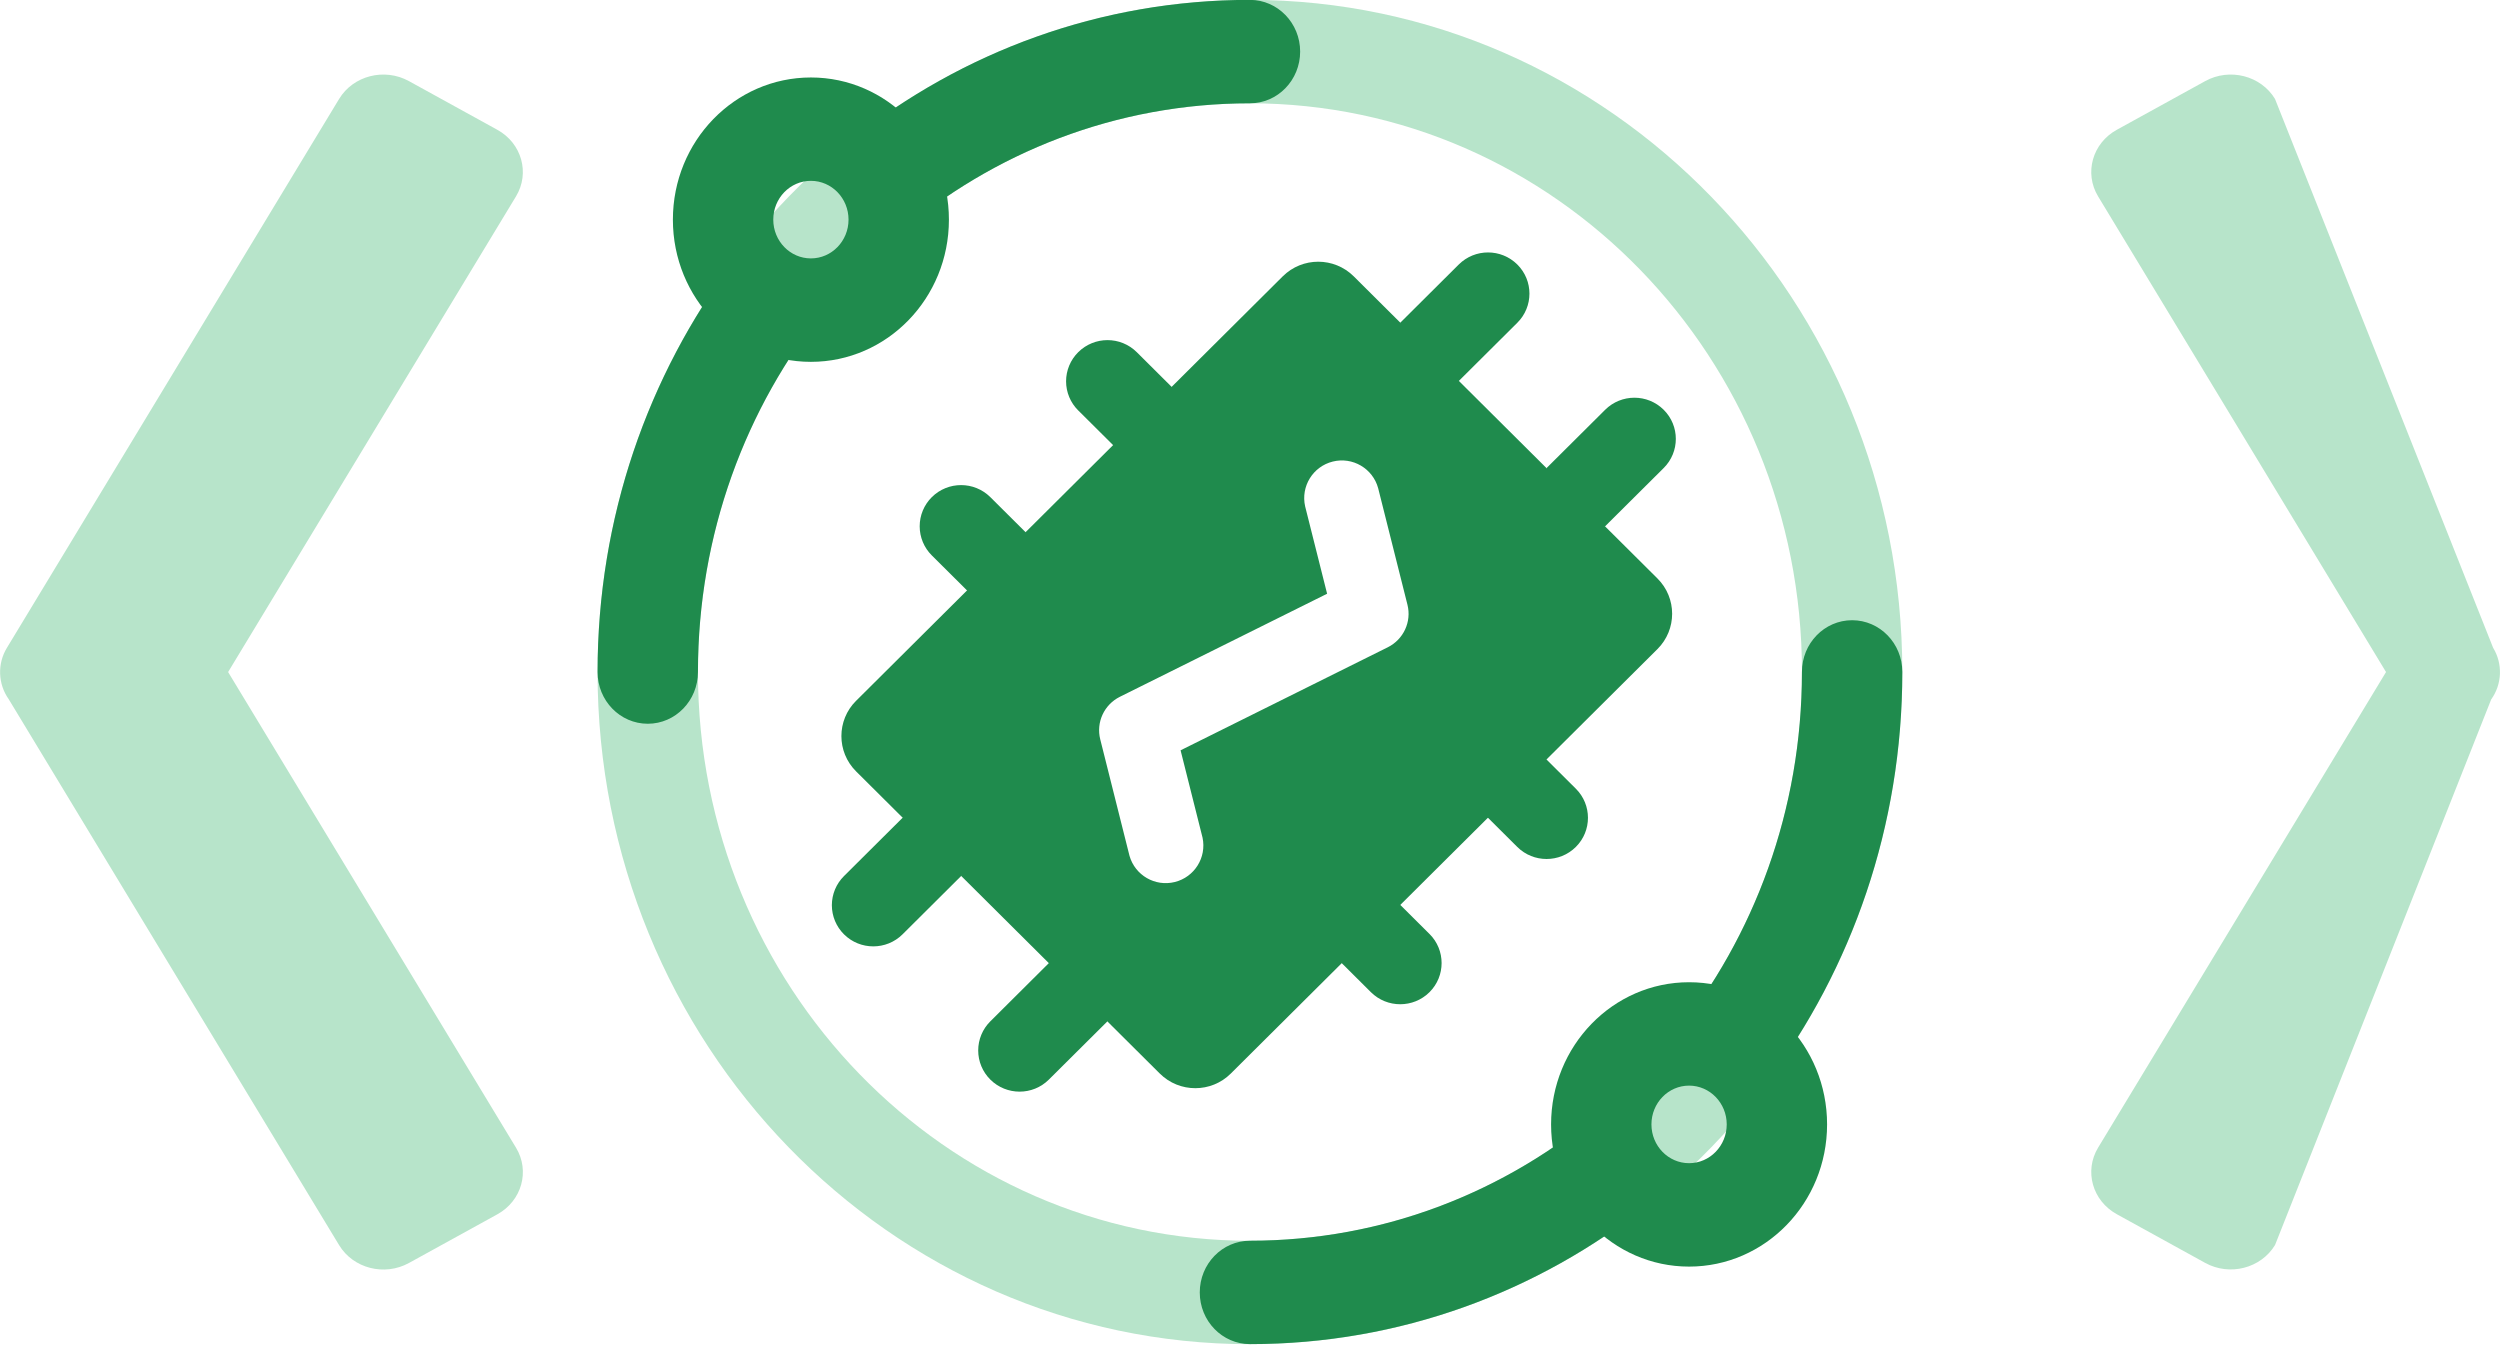
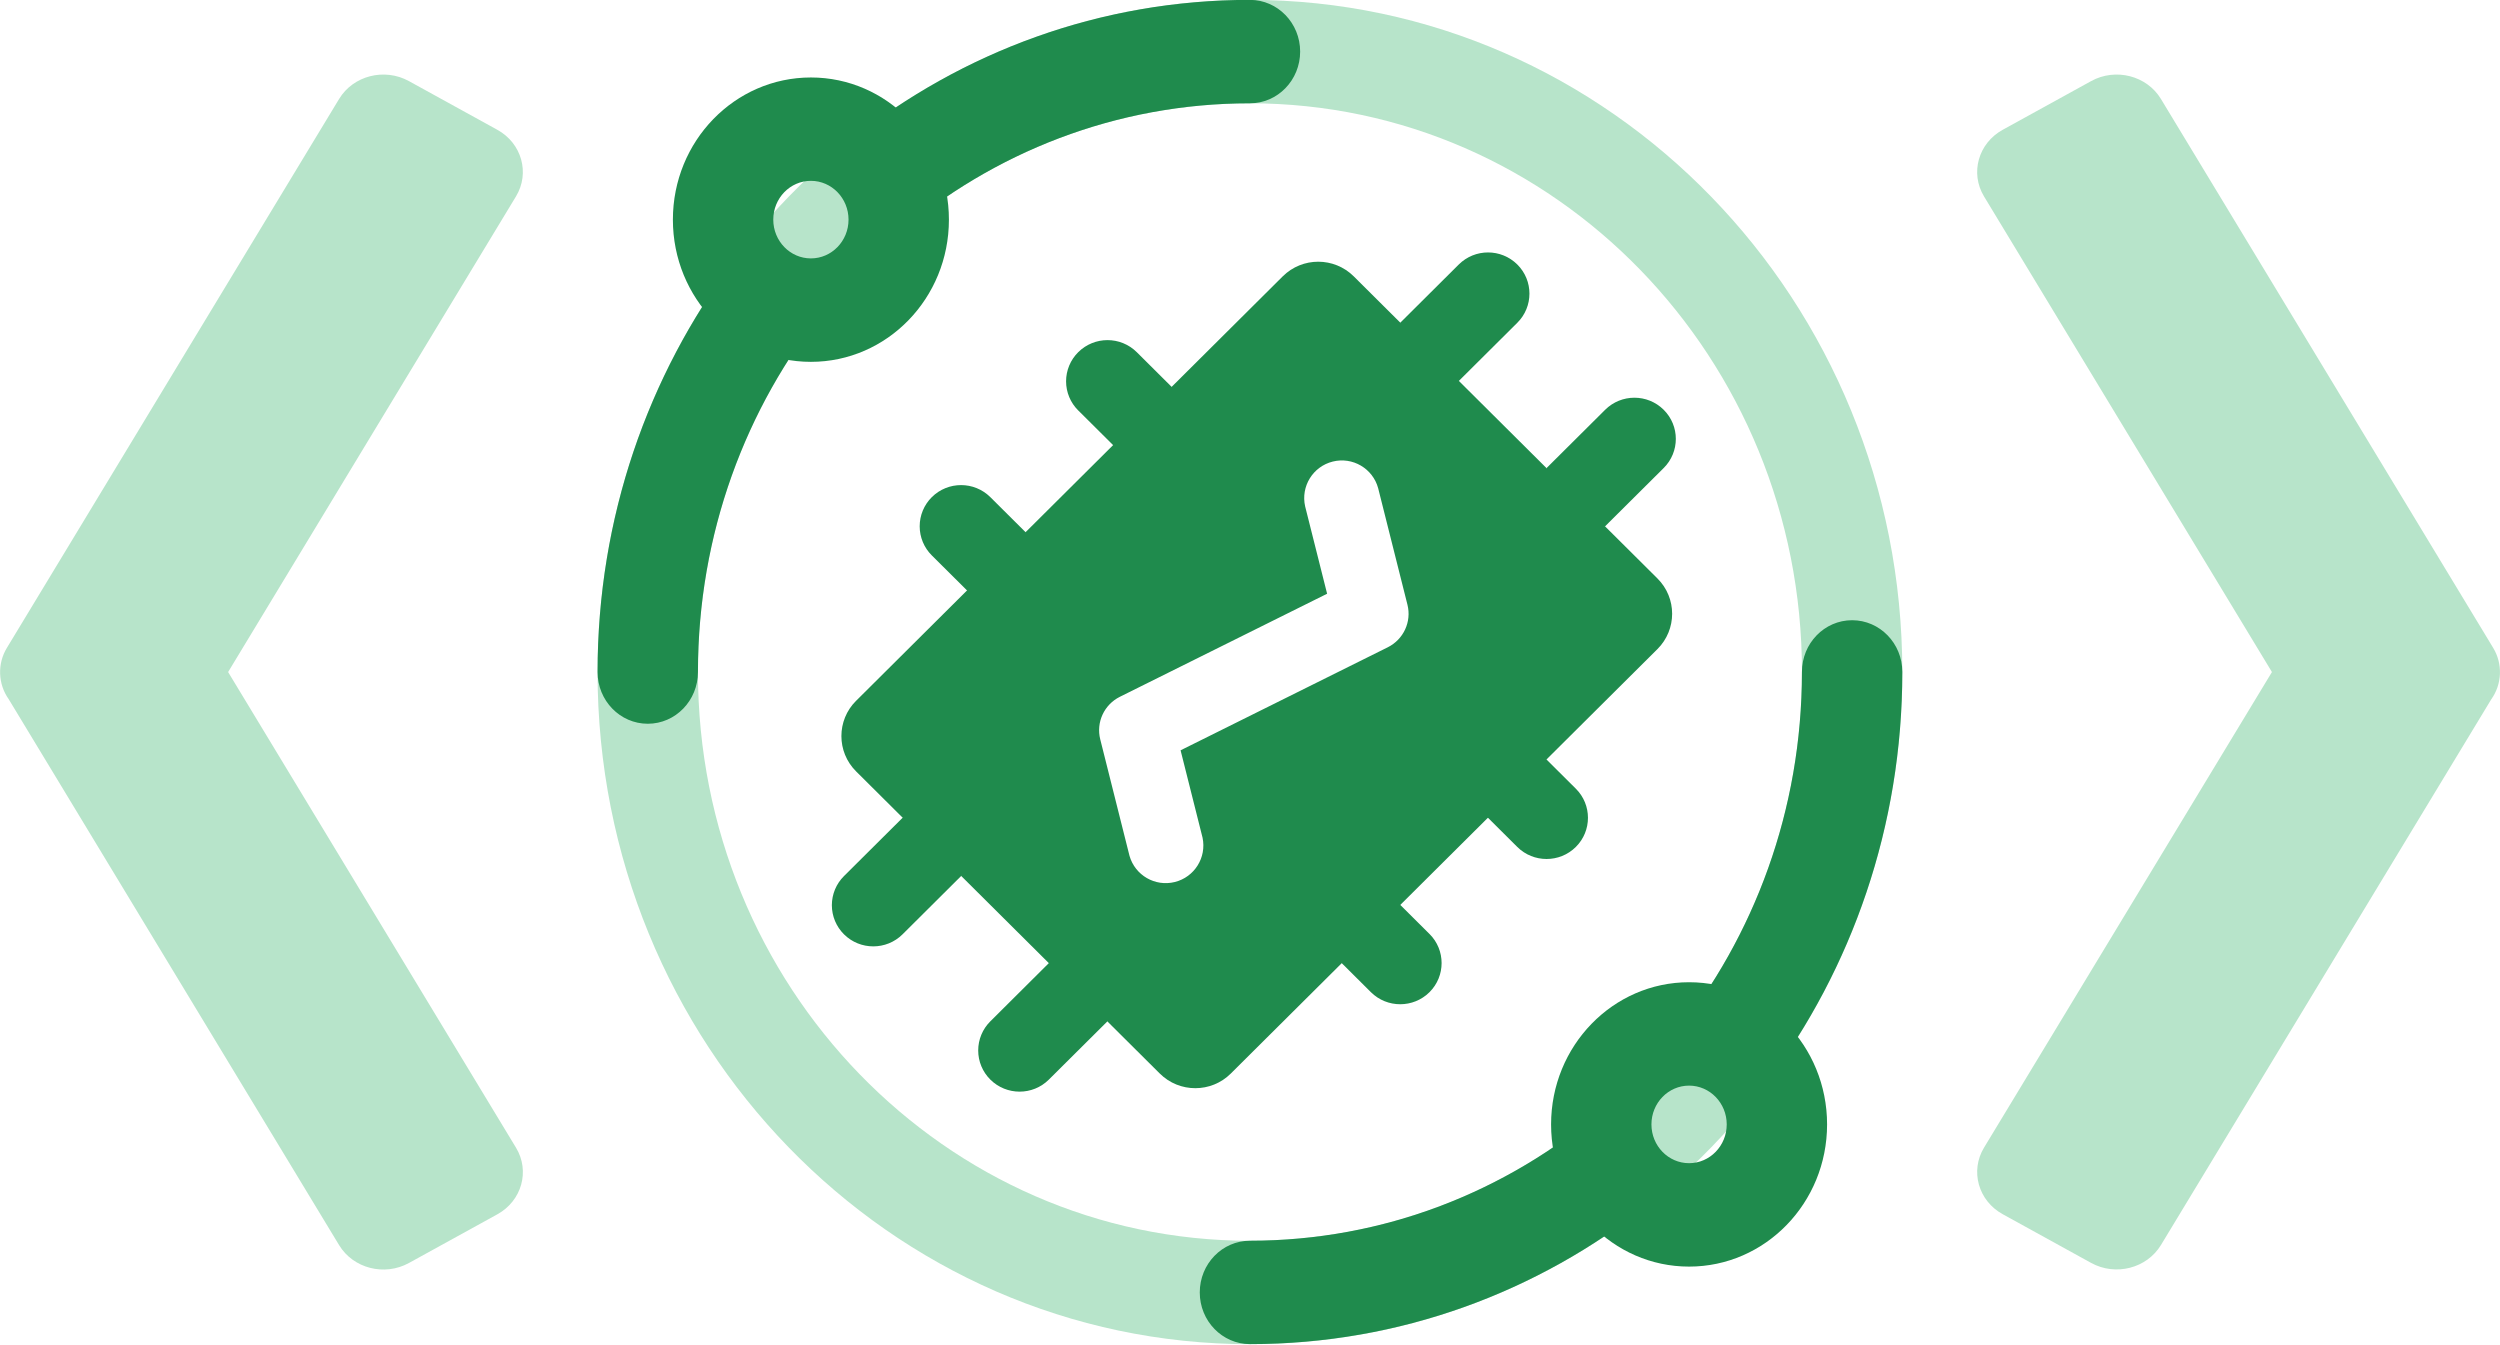
<svg xmlns="http://www.w3.org/2000/svg" width="88.09" height="47.37" fill="none" viewBox="5.26 26.32 88.09 47.37">
  <path fill="#b7e4ca" fill-rule="evenodd" d="M49.304 70.04c10.742 0 19.45-8.972 19.45-20.04s-8.708-20.04-19.45-20.04c-10.743 0-19.451 8.972-19.451 20.04s8.708 20.04 19.45 20.04m0 3.644C61.999 73.684 72.29 63.081 72.29 50c0-13.08-10.292-23.684-22.987-23.684-12.696 0-22.988 10.604-22.988 23.684s10.292 23.684 22.988 23.684" clip-rule="evenodd" />
  <path fill="#1f8b4d" fill-rule="evenodd" d="M64.776 64.573c-.732 0-1.326.612-1.326 1.367 0 .754.594 1.366 1.326 1.366s1.327-.612 1.327-1.366-.594-1.367-1.327-1.367m-4.862 1.367c0-2.767 2.177-5.01 4.862-5.01s4.863 2.243 4.863 5.01-2.177 5.01-4.863 5.01c-2.685 0-4.862-2.243-4.862-5.01M33.833 32.692c-.733 0-1.326.612-1.326 1.367 0 .754.593 1.366 1.326 1.366.732 0 1.326-.612 1.326-1.366s-.594-1.367-1.326-1.367M28.97 34.06c0-2.768 2.177-5.01 4.863-5.01s4.863 2.242 4.863 5.01-2.177 5.01-4.863 5.01-4.863-2.244-4.863-5.01" clip-rule="evenodd" />
  <path fill="#1f8b4d" fill-rule="evenodd" d="M36.886 34.575c3.368-2.882 7.697-4.615 12.418-4.615.976 0 1.768-.816 1.768-1.822s-.792-1.822-1.768-1.822c-5.282 0-10.148 1.835-14.03 4.921a3.2 3.2 0 0 1 1.652 2.822q0 .263-.04.516m-2.554 2.63q-.245.042-.5.042c-1.189 0-2.22-.69-2.739-1.702-2.995 4-4.777 9.013-4.777 14.455 0 1.006.792 1.822 1.769 1.822s1.768-.816 1.768-1.822c0-4.864 1.682-9.323 4.48-12.794m27.389 28.217c-3.37 2.882-7.697 4.615-12.419 4.615-.976 0-1.768.815-1.768 1.822 0 1.006.792 1.821 1.768 1.821 5.283 0 10.149-1.835 14.03-4.921a3.2 3.2 0 0 1-1.652-2.822q0-.262.04-.516m2.553-2.631a3 3 0 0 1 .5-.042c1.189 0 2.22.69 2.74 1.702 2.994-3.999 4.776-9.013 4.776-14.455 0-1.006-.792-1.822-1.769-1.822s-1.768.816-1.768 1.822c0 4.864-1.682 9.324-4.48 12.795M35.425 51.014l15.034-14.957a1.775 1.775 0 0 1 2.501 0l10.702 10.646c.69.687.69 1.8 0 2.488L48.628 64.148c-.69.687-1.81.687-2.501 0L35.425 53.5c-.69-.687-.69-1.8 0-2.487m18.396-7.49a1.326 1.326 0 0 0-2.573.64l.774 3.078-7.3 3.63c-.557.277-.845.9-.694 1.5l1.031 4.105a1.327 1.327 0 0 0 2.574-.64l-.774-3.078 7.3-3.63c.556-.277.845-.9.694-1.5z" clip-rule="evenodd" />
  <path fill="#1f8b4d" d="m42.218 64.36 2.063-2.052v-2.053h-2.063l-2.063 2.053a1.446 1.446 0 0 0 0 2.052c.57.567 1.494.567 2.063 0m13.411-5.131-2.063-2.053h-2.063v2.052l2.063 2.053c.57.566 1.493.566 2.063 0 .57-.567.57-1.486 0-2.053m-18.567.014 2.063-2.053v-2.052h-2.063l-2.063 2.052a1.446 1.446 0 0 0 0 2.053c.57.566 1.493.566 2.063 0m23.724-5.132-2.063-2.052H56.66v2.052l2.063 2.053c.57.566 1.494.566 2.063 0 .57-.567.57-1.486 0-2.053m-22.693-8.22 2.063 2.052h2.063V45.89l-2.063-2.052a1.464 1.464 0 0 0-2.063 0 1.446 1.446 0 0 0 0 2.052m23.726-5.131-2.063 2.052v2.052h2.063l2.063-2.052c.57-.567.57-1.486 0-2.052a1.464 1.464 0 0 0-2.063 0m-18.566.023 2.063 2.052h2.062v-2.052l-2.062-2.052a1.464 1.464 0 0 0-2.064 0 1.445 1.445 0 0 0 0 2.052m13.409-5.142-2.063 2.053v2.052h2.063l2.063-2.052c.57-.567.57-1.486 0-2.053a1.464 1.464 0 0 0-2.063 0" />
-   <path fill="#b7e4ca" fill-rule="evenodd" d="M93.039 50.966a1.65 1.65 0 0 0 .068-1.822L85.422 29.806c-.497-.821-1.598-1.103-2.46-.628l-3.114 1.715c-.861.474-1.156 1.525-.66 2.346L89.334 50 79.189 66.758c-.497.822-.202 1.872.659 2.346l3.115 1.716c.86.474 1.962.192 2.46-.63zm-87.471-.007a1.65 1.65 0 0 1-.063-1.815l11.704-19.338c.497-.821 1.598-1.103 2.46-.628l3.114 1.715c.861.474 1.156 1.525.659 2.346L13.298 50l10.145 16.762c.497.821.202 1.872-.66 2.346l-3.114 1.715c-.861.474-1.962.193-2.46-.629z" clip-rule="evenodd" />
+   <path fill="#b7e4ca" fill-rule="evenodd" d="M93.039 50.966a1.65 1.65 0 0 0 .068-1.822L81.402 29.806c-.497-.821-1.598-1.103-2.46-.628l-3.114 1.715c-.861.474-1.156 1.525-.66 2.346L85.314 50 75.169 66.758c-.497.822-.202 1.872.659 2.346l3.115 1.716c.86.474 1.962.192 2.46-.63zm-87.471-.007a1.65 1.65 0 0 1-.063-1.815l11.704-19.338c.497-.821 1.598-1.103 2.46-.628l3.114 1.715c.861.474 1.156 1.525.659 2.346L13.298 50l10.145 16.762c.497.821.202 1.872-.66 2.346l-3.114 1.715c-.861.474-1.962.193-2.46-.629z" clip-rule="evenodd" />
</svg>
